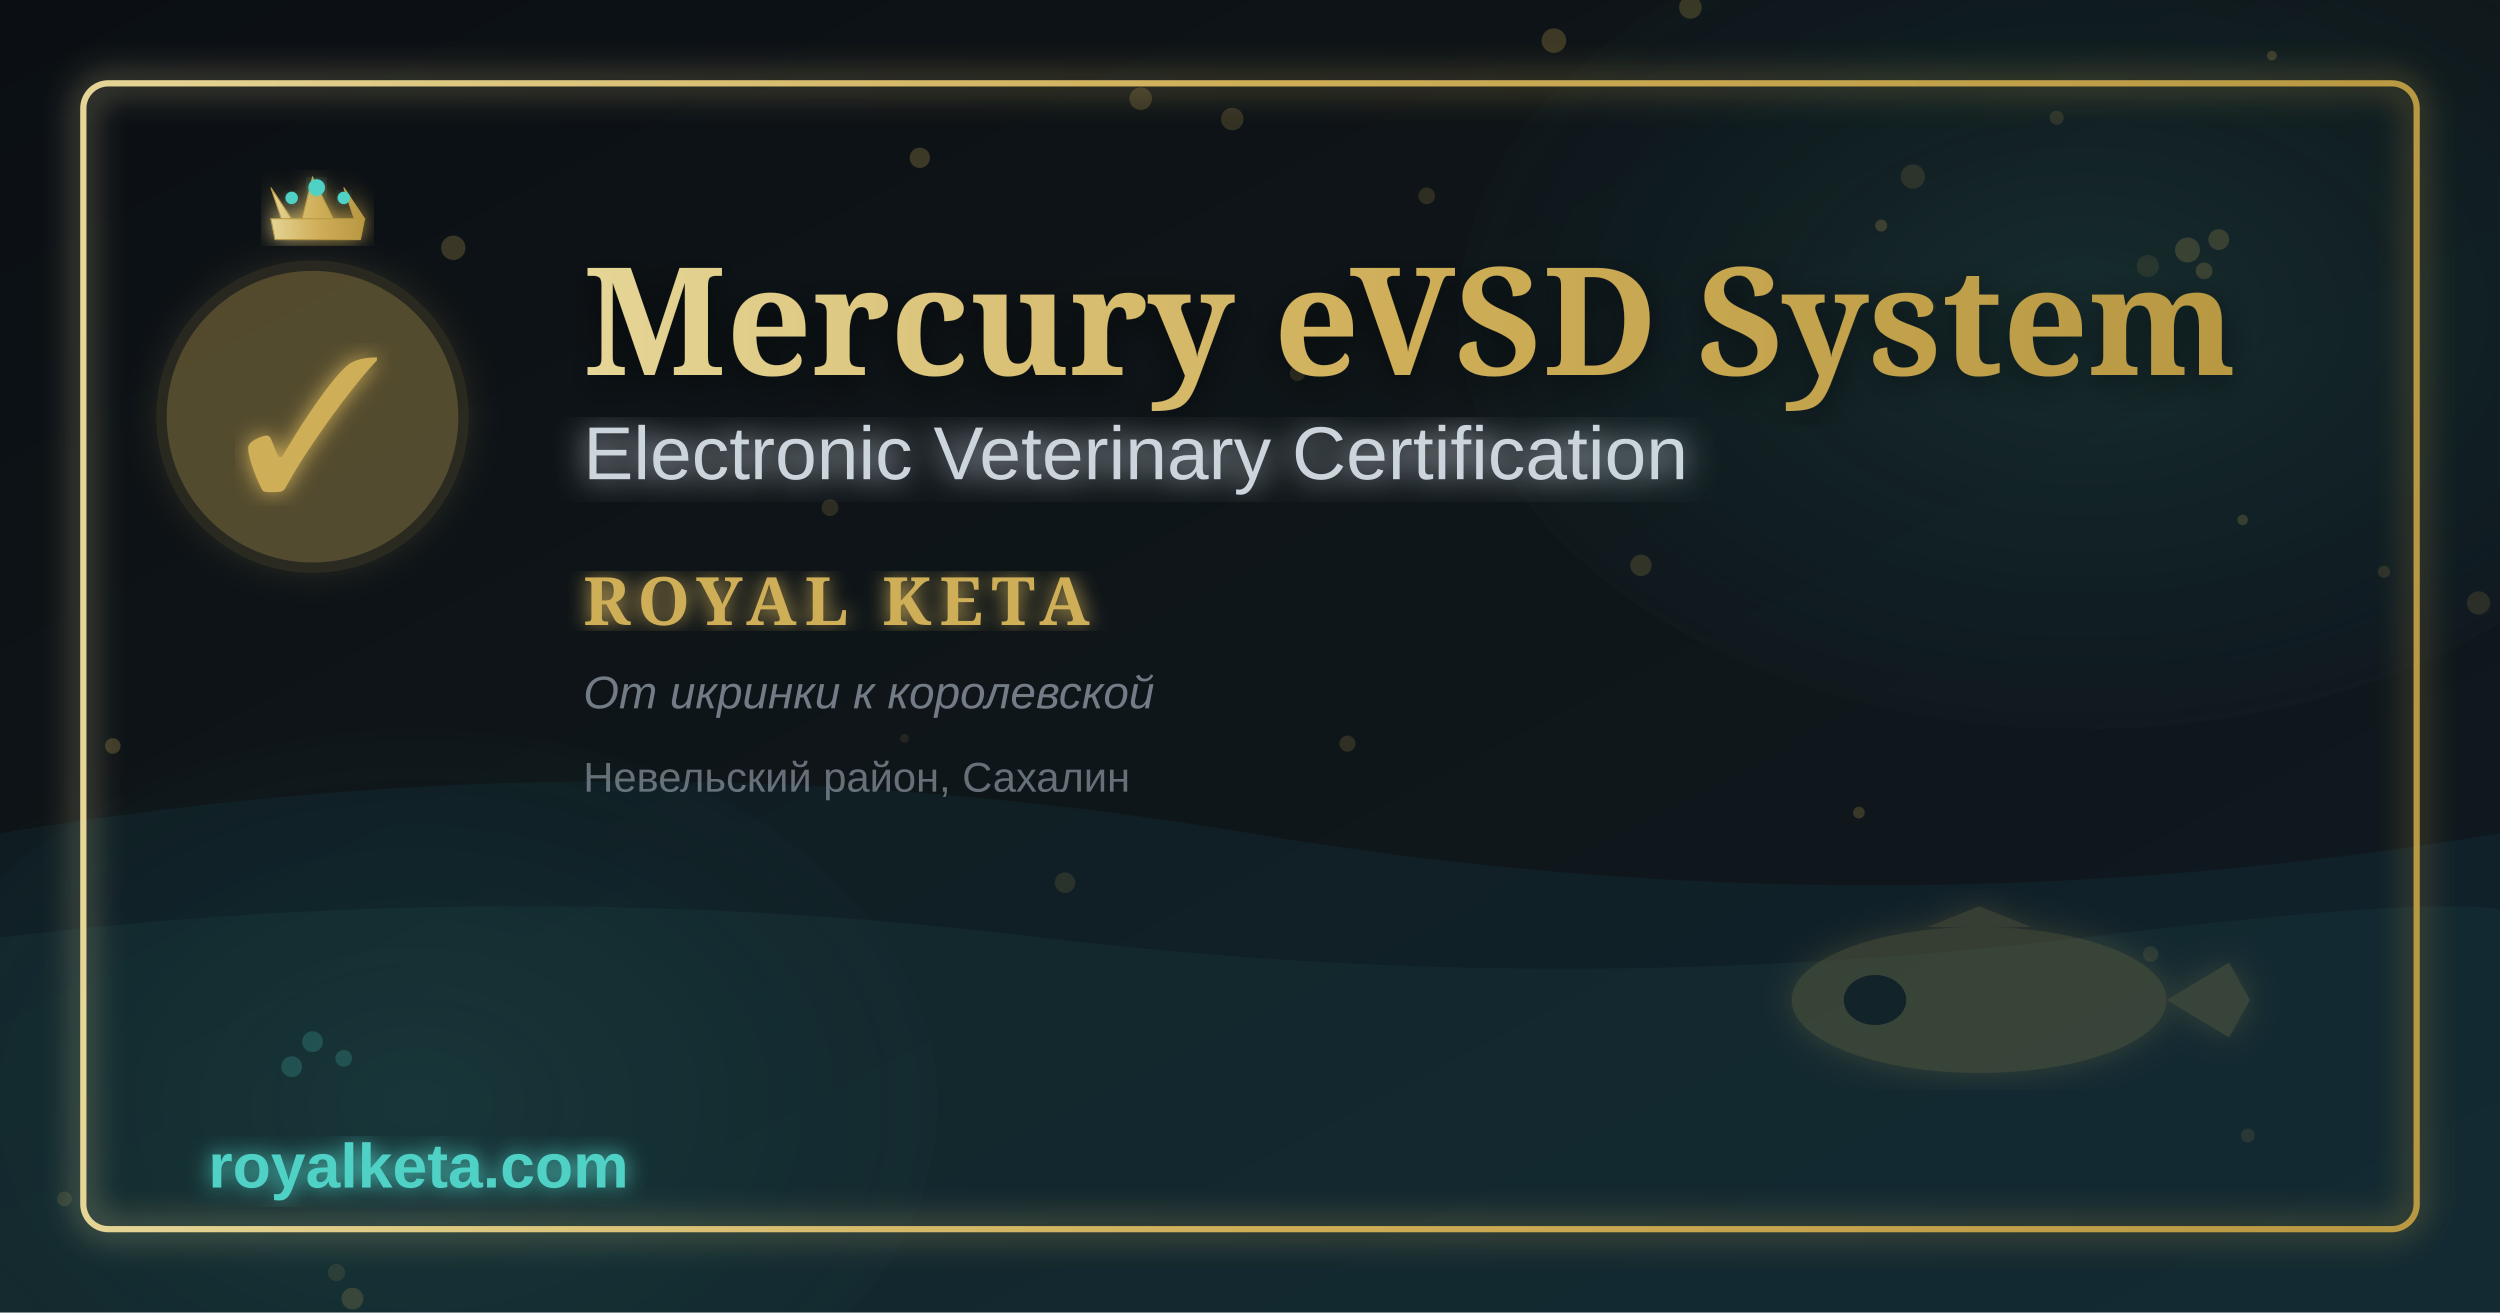
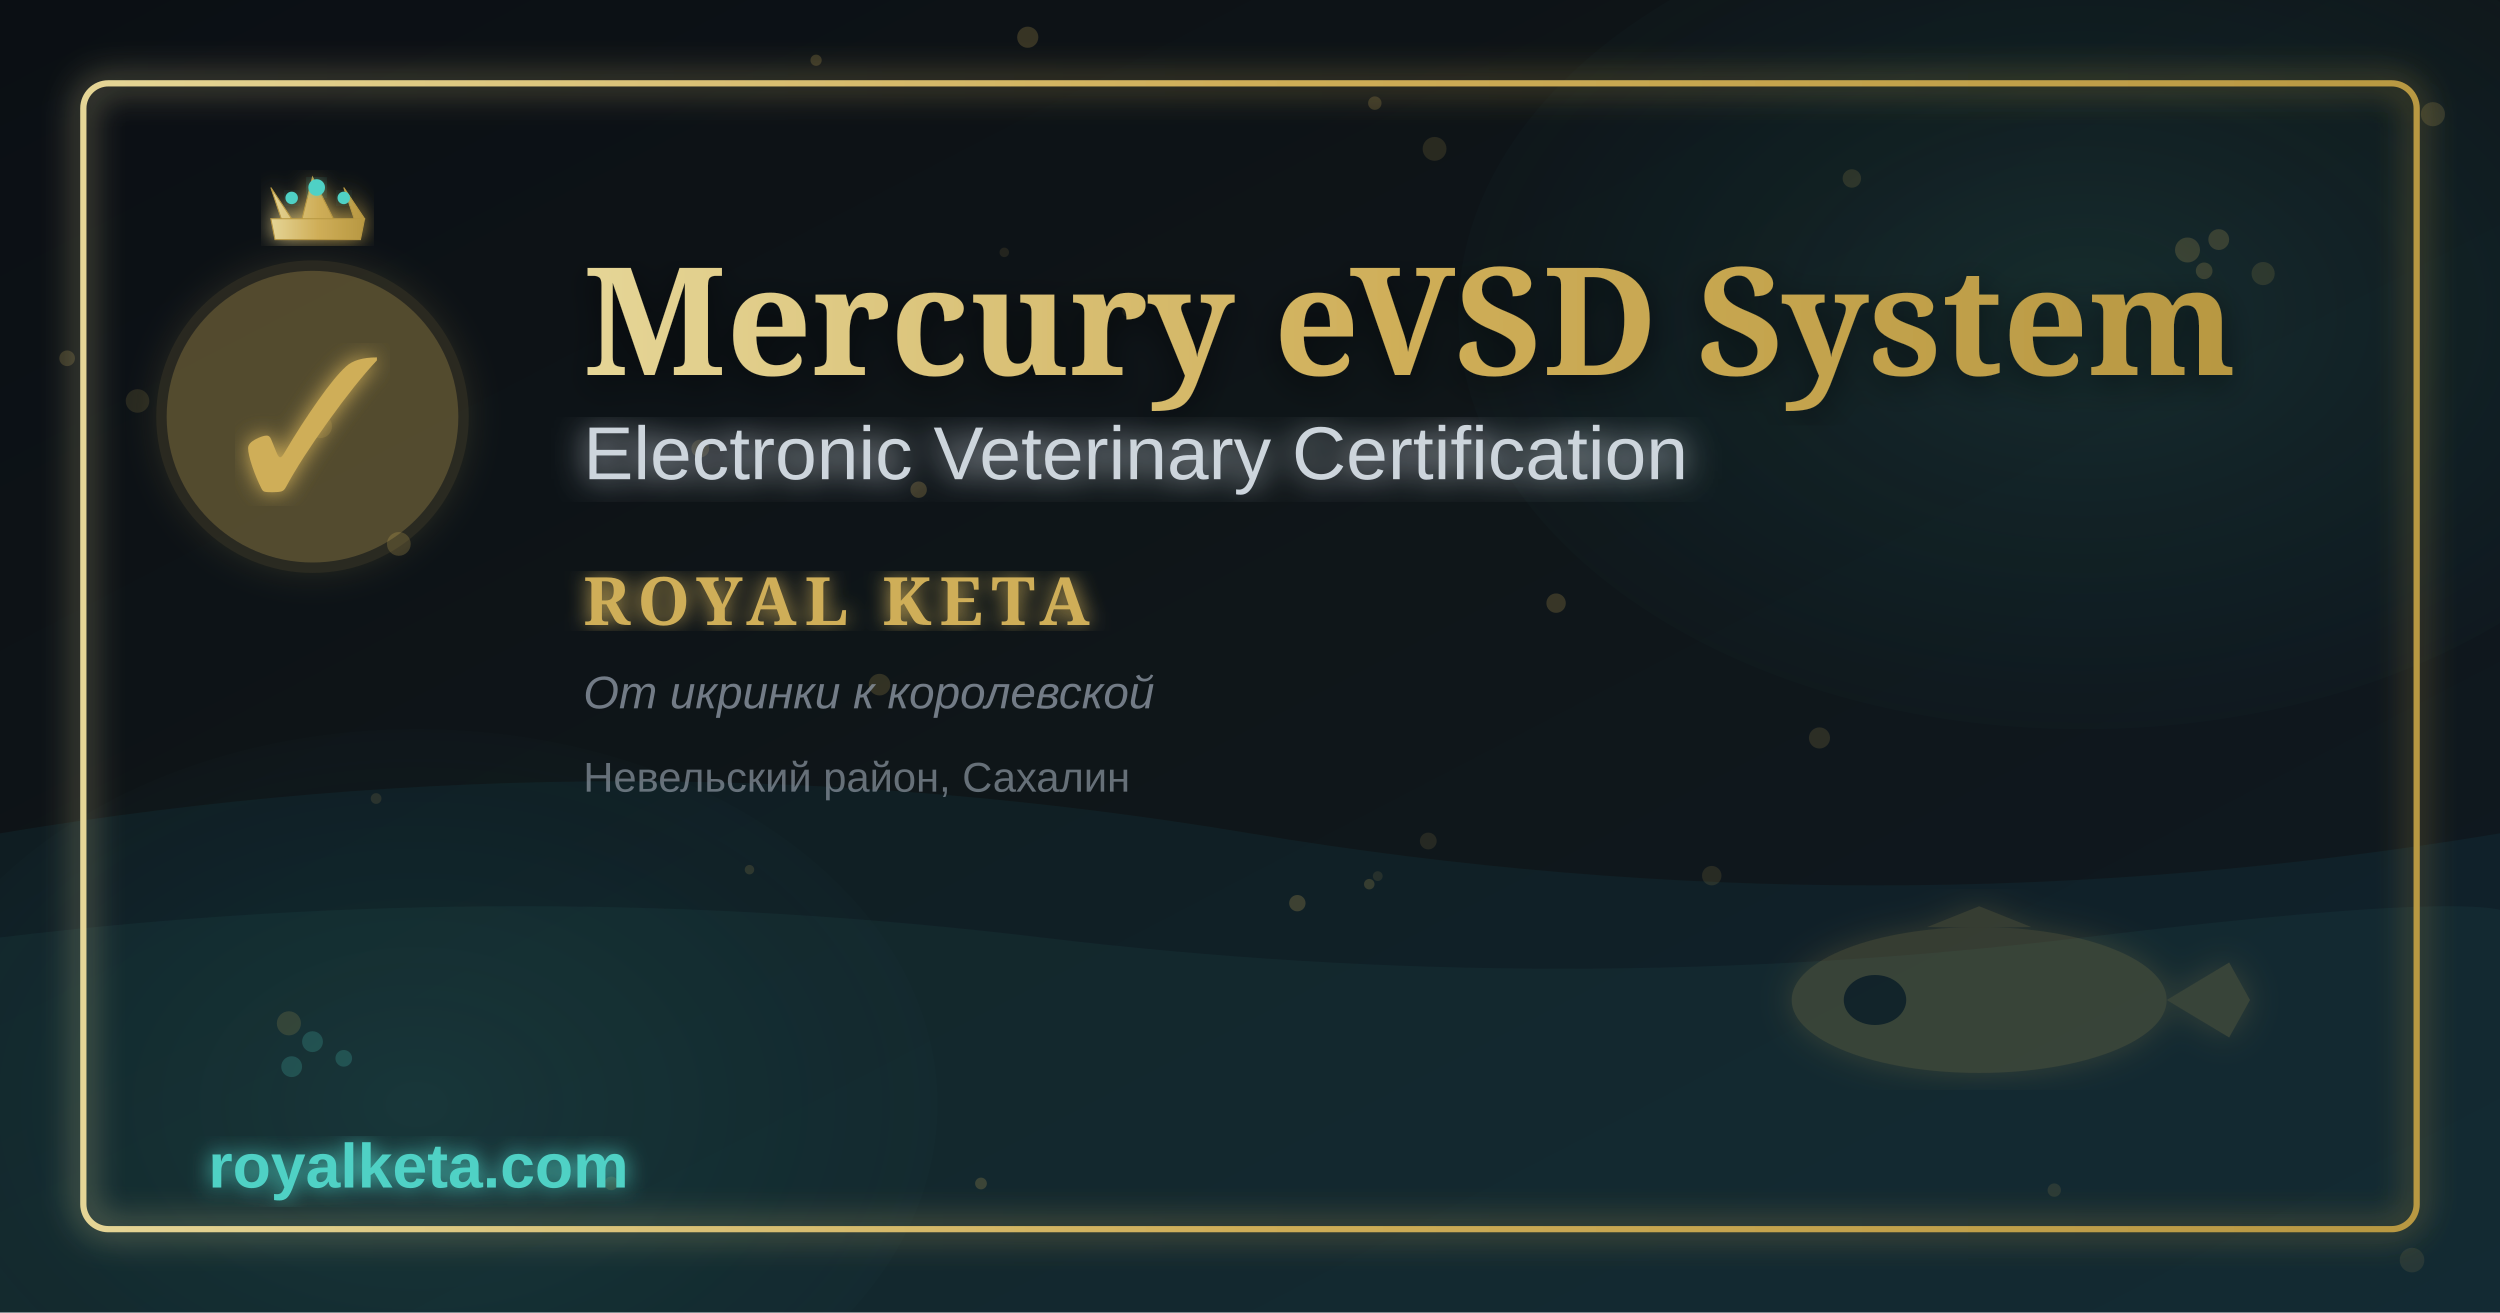
<svg xmlns="http://www.w3.org/2000/svg" width="1200" height="630">
  <defs>
    <linearGradient id="bgGradient" x1="0%" y1="0%" x2="100%" y2="100%">
      <stop offset="0%" style="stop-color:#0B0F14;stop-opacity:1" />
      <stop offset="50%" style="stop-color:#0F1619;stop-opacity:1" />
      <stop offset="100%" style="stop-color:#0F1922;stop-opacity:1" />
    </linearGradient>
    <linearGradient id="goldGradient" x1="0%" y1="0%" x2="100%" y2="0%">
      <stop offset="0%" style="stop-color:#E5D596;stop-opacity:1" />
      <stop offset="50%" style="stop-color:#CFAE58;stop-opacity:1" />
      <stop offset="100%" style="stop-color:#B89842;stop-opacity:1" />
    </linearGradient>
    <radialGradient id="oceanGradient" cx="50%" cy="50%" r="50%">
      <stop offset="0%" style="stop-color:#4FD1C5;stop-opacity:0.3" />
      <stop offset="100%" style="stop-color:#1E90A0;stop-opacity:0.05" />
    </radialGradient>
    <filter id="glow">
      <feGaussianBlur stdDeviation="5" result="coloredBlur" />
      <feMerge>
        <feMergeNode in="coloredBlur" />
        <feMergeNode in="SourceGraphic" />
      </feMerge>
    </filter>
    <filter id="softGlow">
      <feGaussianBlur stdDeviation="8" result="coloredBlur" />
      <feMerge>
        <feMergeNode in="coloredBlur" />
        <feMergeNode in="SourceGraphic" />
      </feMerge>
    </filter>
    <filter id="shadow">
      <feDropShadow dx="0" dy="4" stdDeviation="8" flood-color="#000000" flood-opacity="0.5" />
    </filter>
  </defs>
  <rect width="1200" height="630" fill="url(#bgGradient)" />
  <ellipse cx="1000" cy="150" rx="300" ry="200" fill="url(#oceanGradient)" opacity="0.4" />
  <ellipse cx="200" cy="530" rx="250" ry="180" fill="url(#oceanGradient)" opacity="0.3" />
  <path d="M 0 400 Q 300 350 600 400 T 1200 400 L 1200 630 L 0 630 Z" fill="#1E90A0" opacity="0.08" />
  <path d="M 0 450 Q 250 420 500 450 T 1000 450 T 1200 450 L 1200 630 L 0 630 Z" fill="#4FD1C5" opacity="0.05" />
-   <circle cx="902.989" cy="108.282" r="2.89" fill="#CFAE58" opacity="0.222" />
-   <circle cx="217.581" cy="118.945" r="5.86" fill="#CFAE58" opacity="0.237" />
-   <circle cx="1144.311" cy="274.466" r="2.951" fill="#CFAE58" opacity="0.145" />
-   <circle cx="811.382" cy="3.538" r="5.449" fill="#CFAE58" opacity="0.217" />
-   <circle cx="1032.336" cy="457.978" r="3.719" fill="#CFAE58" opacity="0.118" />
-   <circle cx="918.18" cy="84.743" r="5.828" fill="#CFAE58" opacity="0.138" />
-   <circle cx="892.278" cy="390.055" r="2.8" fill="#CFAE58" opacity="0.222" />
-   <circle cx="30.914" cy="575.488" r="3.55" fill="#CFAE58" opacity="0.137" />
-   <circle cx="622.796" cy="179.183" r="3.723" fill="#CFAE58" opacity="0.184" />
-   <circle cx="745.867" cy="19.478" r="5.899" fill="#CFAE58" opacity="0.239" />
-   <circle cx="1090.505" cy="26.702" r="2.343" fill="#CFAE58" opacity="0.22" />
-   <circle cx="547.528" cy="47.349" r="5.433" fill="#CFAE58" opacity="0.211" />
-   <circle cx="1076.468" cy="249.561" r="2.555" fill="#CFAE58" opacity="0.197" />
-   <circle cx="1030.965" cy="127.697" r="5.296" fill="#CFAE58" opacity="0.108" />
-   <circle cx="441.513" cy="75.762" r="4.883" fill="#CFAE58" opacity="0.248" />
-   <circle cx="646.769" cy="356.951" r="3.877" fill="#CFAE58" opacity="0.167" />
-   <circle cx="1078.987" cy="545.007" r="3.36" fill="#CFAE58" opacity="0.117" />
-   <circle cx="1189.707" cy="289.412" r="5.588" fill="#CFAE58" opacity="0.148" />
-   <circle cx="674.988" cy="170.063" r="4.656" fill="#CFAE58" opacity="0.195" />
-   <circle cx="434.155" cy="354.413" r="2.136" fill="#CFAE58" opacity="0.109" />
-   <circle cx="926.41" cy="147.165" r="2.669" fill="#CFAE58" opacity="0.104" />
-   <circle cx="398.403" cy="243.692" r="4.042" fill="#CFAE58" opacity="0.161" />
-   <circle cx="169.167" cy="623.331" r="5.232" fill="#CFAE58" opacity="0.192" />
-   <circle cx="54.141" cy="358.062" r="3.741" fill="#CFAE58" opacity="0.247" />
-   <circle cx="787.672" cy="271.36" r="5.141" fill="#CFAE58" opacity="0.185" />
-   <circle cx="511.191" cy="423.682" r="4.929" fill="#CFAE58" opacity="0.13" />
-   <circle cx="161.529" cy="610.822" r="4.105" fill="#CFAE58" opacity="0.118" />
-   <circle cx="684.812" cy="94.002" r="4.005" fill="#CFAE58" opacity="0.17" />
-   <circle cx="987.208" cy="56.558" r="3.368" fill="#CFAE58" opacity="0.145" />
-   <circle cx="591.494" cy="57.147" r="5.403" fill="#CFAE58" opacity="0.197" />
+   <circle cx="657.245" cy="424.408" r="2.521" fill="#CFAE58" opacity="0.2" />
+   <circle cx="482.055" cy="121.13" r="2.28" fill="#CFAE58" opacity="0.112" />
+   <circle cx="336.135" cy="215.299" r="4.271" fill="#CFAE58" opacity="0.163" />
+   <circle cx="153.757" cy="204.662" r="5.603" fill="#CFAE58" opacity="0.195" />
+   <circle cx="391.725" cy="28.916" r="2.699" fill="#CFAE58" opacity="0.216" />
+   <circle cx="422.176" cy="328.629" r="5.197" fill="#CFAE58" opacity="0.188" />
+   <circle cx="359.747" cy="417.442" r="2.267" fill="#CFAE58" opacity="0.16" />
+   <circle cx="821.636" cy="420.312" r="4.673" fill="#CFAE58" opacity="0.132" />
+   <circle cx="470.873" cy="568.08" r="2.825" fill="#CFAE58" opacity="0.218" />
+   <circle cx="986.05" cy="571.26" r="3.212" fill="#CFAE58" opacity="0.126" />
+   <circle cx="440.947" cy="235.05" r="3.947" fill="#CFAE58" opacity="0.236" />
+   <circle cx="180.528" cy="383.284" r="2.581" fill="#CFAE58" opacity="0.135" />
+   <circle cx="1157.77" cy="604.85" r="5.909" fill="#CFAE58" opacity="0.111" />
+   <circle cx="66.005" cy="192.459" r="5.657" fill="#CFAE58" opacity="0.144" />
+   <circle cx="191.437" cy="261.08" r="5.702" fill="#CFAE58" opacity="0.234" />
+   <circle cx="32.23" cy="171.975" r="3.758" fill="#CFAE58" opacity="0.202" />
+   <circle cx="688.593" cy="71.459" r="5.723" fill="#CFAE58" opacity="0.143" />
+   <circle cx="685.576" cy="403.687" r="4.029" fill="#CFAE58" opacity="0.123" />
+   <circle cx="493.317" cy="17.871" r="5.083" fill="#CFAE58" opacity="0.218" />
+   <circle cx="1086.3" cy="131.31" r="5.556" fill="#CFAE58" opacity="0.142" />
+   <circle cx="746.927" cy="289.508" r="4.658" fill="#CFAE58" opacity="0.212" />
+   <circle cx="659.911" cy="49.5" r="3.227" fill="#CFAE58" opacity="0.211" />
+   <circle cx="873.351" cy="354.218" r="5.074" fill="#CFAE58" opacity="0.152" />
+   <circle cx="661.32" cy="420.537" r="2.356" fill="#CFAE58" opacity="0.114" />
+   <circle cx="1167.805" cy="54.81" r="5.794" fill="#CFAE58" opacity="0.179" />
+   <circle cx="622.731" cy="433.522" r="3.93" fill="#CFAE58" opacity="0.235" />
+   <circle cx="888.891" cy="85.66" r="4.428" fill="#CFAE58" opacity="0.149" />
+   <circle cx="541.213" cy="149.407" r="2.556" fill="#CFAE58" opacity="0.139" />
+   <circle cx="138.669" cy="491.198" r="5.786" fill="#CFAE58" opacity="0.167" />
+   <circle cx="293.4" cy="568.008" r="3.282" fill="#CFAE58" opacity="0.153" />
  <rect x="40" y="40" width="1120" height="550" fill="none" stroke="url(#goldGradient)" stroke-width="3" rx="12" filter="url(#softGlow)" />
  <circle cx="150" cy="200" r="75" fill="#CFAE58" opacity="0.15" filter="url(#softGlow)" />
  <circle cx="150" cy="200" r="70" fill="#CFAE58" opacity="0.25" />
  <text x="150" y="235" font-size="90" text-anchor="middle" fill="#CFAE58" filter="url(#glow)">✓</text>
  <g transform="translate(100, 70)">
    <path d="M 30 20 L 40 35 L 35 35 Z M 50 15 L 60 35 L 45 35 Z M 65 20 L 75 35 L 70 35 Z M 30 35 L 75 35 L 73 45 L 32 45 Z" fill="url(#goldGradient)" filter="url(#glow)" stroke="#B89842" stroke-width="0.5" />
    <circle cx="40" cy="25" r="3" fill="#4FD1C5" filter="url(#glow)" />
    <circle cx="52" cy="20" r="4" fill="#4FD1C5" filter="url(#glow)" />
    <circle cx="65" cy="25" r="3" fill="#4FD1C5" filter="url(#glow)" />
  </g>
  <text x="280" y="180" font-family="Georgia, serif" font-size="72" font-weight="bold" fill="url(#goldGradient)" filter="url(#shadow)">Mercury eVSD System</text>
  <text x="280" y="230" font-family="Arial, sans-serif" font-size="36" fill="#D6DEE6" opacity="0.95" filter="url(#softGlow)">Electronic Veterinary Certification</text>
  <text x="280" y="300" font-family="Georgia, serif" font-size="32" font-weight="bold" fill="#CFAE58" letter-spacing="4" filter="url(#glow)">ROYAL KETA</text>
  <text x="280" y="340" font-family="Arial, sans-serif" font-size="22" font-style="italic" fill="#8B95A1" opacity="0.8">От икринки к королевской</text>
  <text x="280" y="380" font-family="Arial, sans-serif" font-size="20" fill="#8B95A1" opacity="0.7">Невельский район, Сахалин</text>
  <text x="100" y="570" font-family="Arial, sans-serif" font-size="30" font-weight="bold" fill="#4FD1C5" filter="url(#glow)">royalketa.com</text>
  <g transform="translate(950, 480)" opacity="0.2" filter="url(#softGlow)">
    <ellipse cx="0" cy="0" rx="90" ry="35" fill="#CFAE58" />
    <path d="M 90 0 L 120 -18 L 130 0 L 120 18 Z" fill="#CFAE58" />
    <path d="M -25 -35 L 0 -45 L 25 -35 Z" fill="#CFAE58" />
    <ellipse cx="-50" cy="0" rx="15" ry="12" fill="#0B0F14" />
  </g>
  <g opacity="0.2">
    <circle cx="1050" cy="120" r="6" fill="#CFAE58" />
    <circle cx="1065" cy="115" r="5" fill="#CFAE58" />
    <circle cx="1058" cy="130" r="4" fill="#CFAE58" />
    <circle cx="150" cy="500" r="5" fill="#4FD1C5" />
    <circle cx="165" cy="508" r="4" fill="#4FD1C5" />
    <circle cx="140" cy="512" r="5" fill="#4FD1C5" />
  </g>
</svg>
